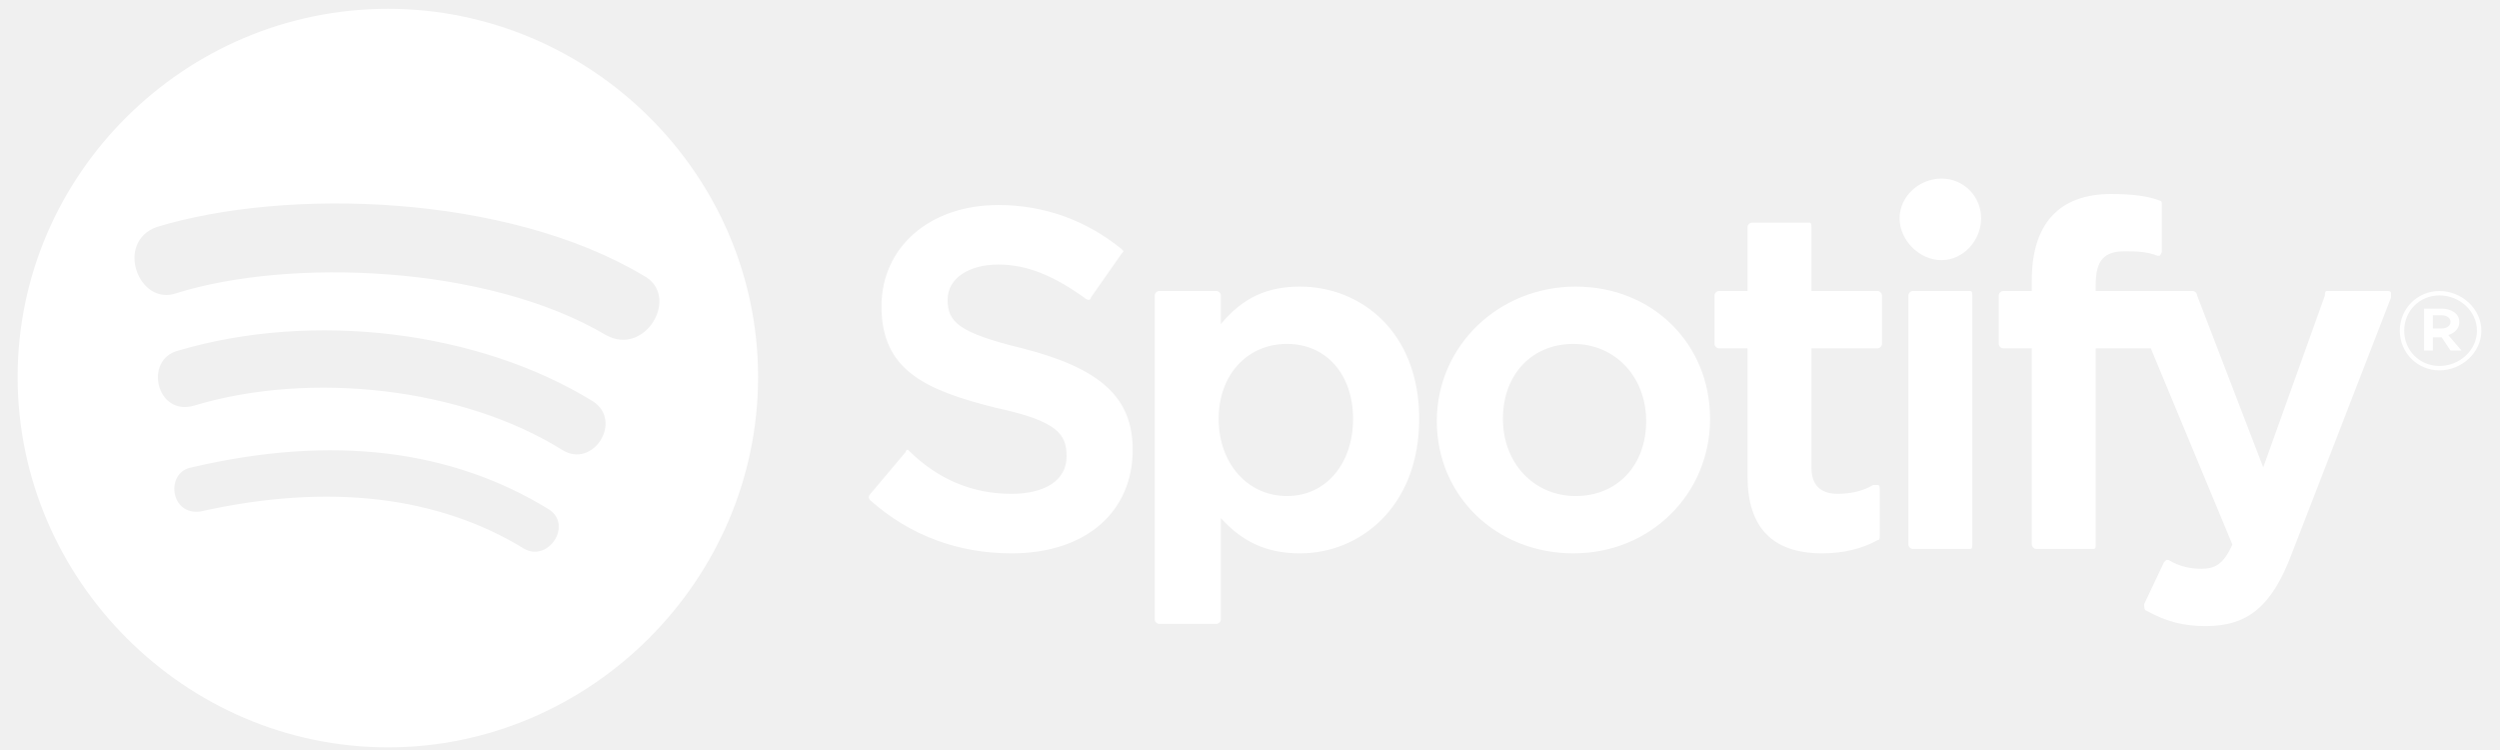
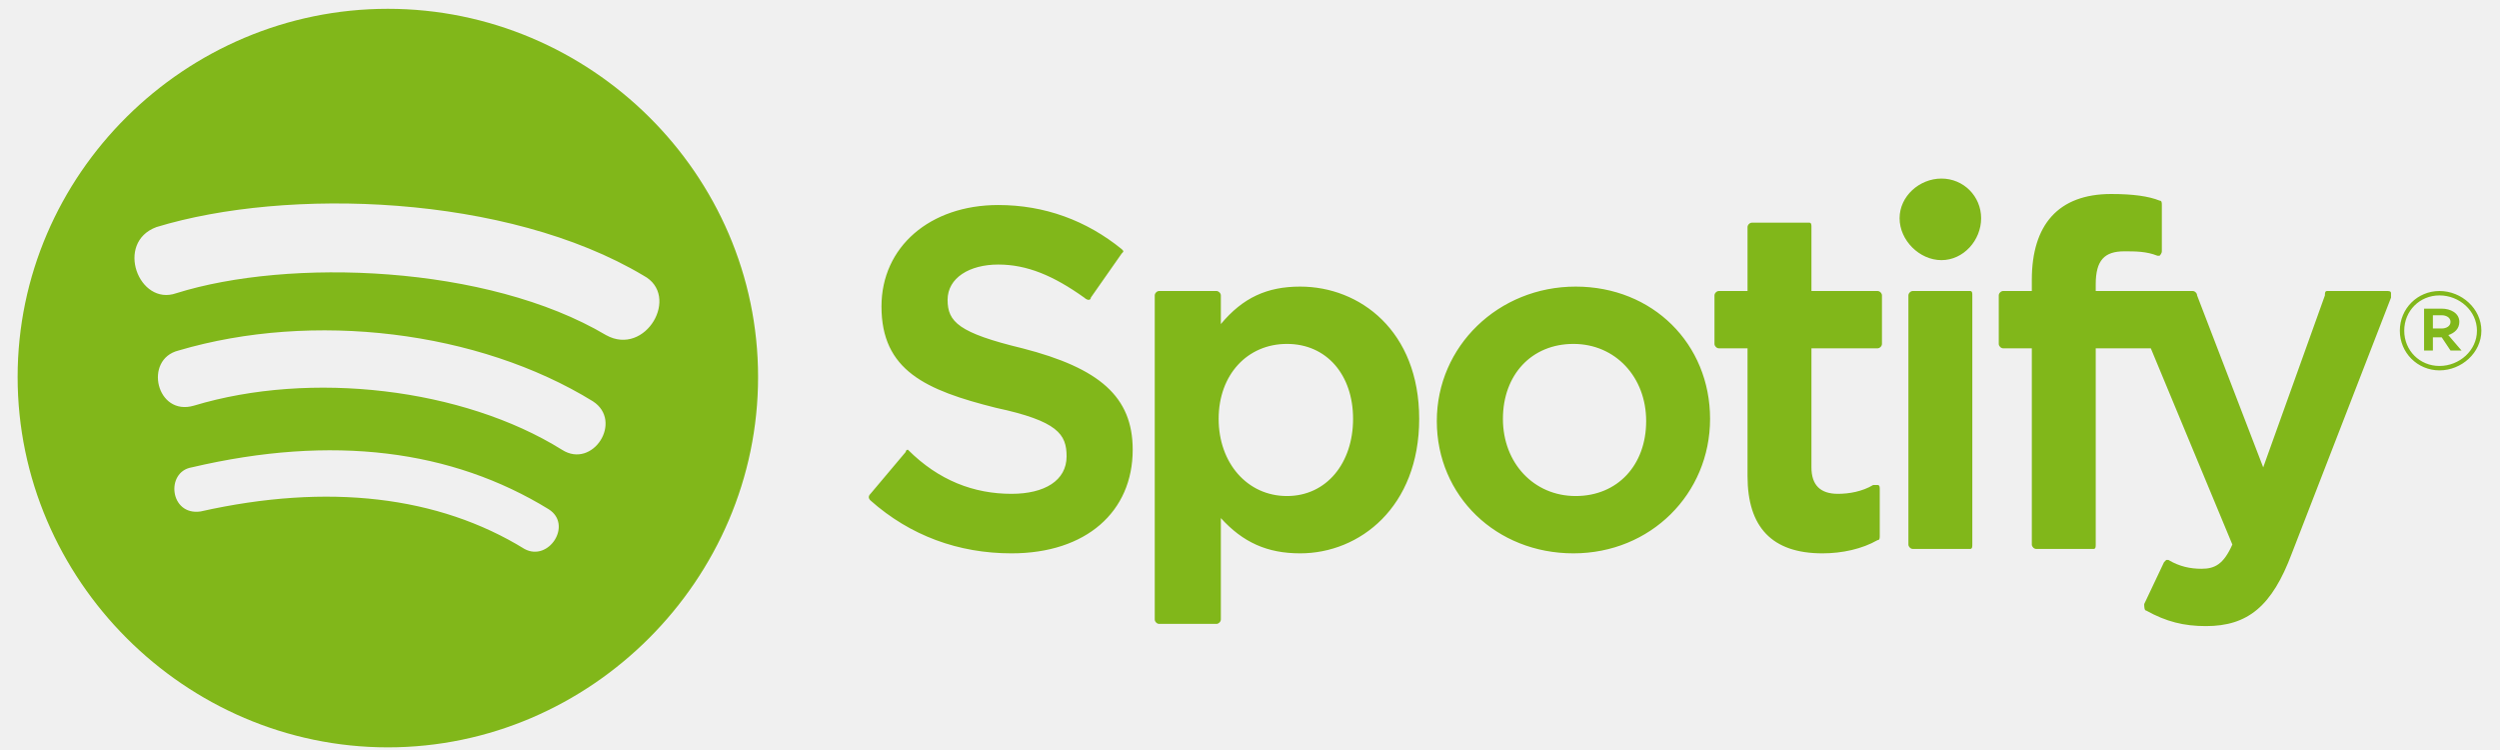
<svg xmlns="http://www.w3.org/2000/svg" viewBox="0 0 1134 340" class="spotify-logo--text">
-   <path fill="#ffffff" d="M8 171c0 92 76 168 168 168s168-76 168-168S268 4 176 4 8 79 8 171zm230 78c-39-24-89-30-147-17-14 2-16-18-4-20 64-15 118-8 162 19 11 7 0 24-11 18zm17-45c-45-28-114-36-167-20-17 5-23-21-7-25 61-18 136-9 188 23 14 9 0 31-14 22zM80 133c-17 6-28-23-9-30 59-18 159-15 221 22 17 9 1 37-17 27-54-32-144-35-195-19zm379 91c-17 0-33-6-47-20-1 0-1 1-1 1l-16 19c-1 1-1 2 0 3 18 16 40 24 64 24 34 0 55-19 55-47 0-24-15-37-50-46-29-7-34-12-34-22s10-16 23-16 25 5 39 15c0 0 1 1 2 1s1-1 1-1l14-20c1-1 1-1 0-2-16-13-35-20-56-20-31 0-53 19-53 46 0 29 20 38 52 46 28 6 32 12 32 22 0 11-10 17-25 17zm95-77v-13c0-1-1-2-2-2h-26c-1 0-2 1-2 2v147c0 1 1 2 2 2h26c1 0 2-1 2-2v-46c10 11 21 16 36 16 27 0 54-21 54-61s-27-60-54-60c-15 0-26 5-36 17zm30 78c-18 0-31-15-31-35s13-34 31-34 30 14 30 34-12 35-30 35zm68-34c0 34 27 60 62 60s62-27 62-61-26-60-61-60-63 27-63 61zm30-1c0-20 13-34 32-34s33 15 33 35-13 34-32 34-33-15-33-35zm140-58v-29c0-1 0-2-1-2h-26c-1 0-2 1-2 2v29h-13c-1 0-2 1-2 2v22c0 1 1 2 2 2h13v58c0 23 11 35 34 35 9 0 18-2 25-6 1 0 1-1 1-2v-21c0-1 0-2-1-2h-2c-5 3-11 4-16 4-8 0-12-4-12-12v-54h30c1 0 2-1 2-2v-22c0-1-1-2-2-2h-30zm129-3c0-11 4-15 13-15 5 0 10 0 15 2h1s1-1 1-2V93c0-1 0-2-1-2-5-2-12-3-22-3-24 0-36 14-36 39v5h-13c-1 0-2 1-2 2v22c0 1 1 2 2 2h13v89c0 1 1 2 2 2h26c1 0 1-1 1-2v-89h25l37 89c-4 9-8 11-14 11-5 0-10-1-15-4h-1l-1 1-9 19c0 1 0 3 1 3 9 5 17 7 27 7 19 0 30-9 39-33l45-116v-2c0-1-1-1-2-1h-27c-1 0-1 1-1 2l-28 78-30-78c0-1-1-2-2-2h-44v-3zm-83 3c-1 0-2 1-2 2v113c0 1 1 2 2 2h26c1 0 1-1 1-2V134c0-1 0-2-1-2h-26zm-6-33c0 10 9 19 19 19s18-9 18-19-8-18-18-18-19 8-19 18zm245 69c10 0 19-8 19-18s-9-18-19-18-18 8-18 18 8 18 18 18zm0-34c9 0 17 7 17 16s-8 16-17 16-16-7-16-16 7-16 16-16zm4 18c3-1 5-3 5-6 0-4-4-6-8-6h-8v19h4v-6h4l4 6h5zm-3-9c2 0 4 1 4 3s-2 3-4 3h-4v-6h4z" />
+   <path fill=" #81b71a" d="M8 171c0 92 76 168 168 168s168-76 168-168S268 4 176 4 8 79 8 171zm230 78c-39-24-89-30-147-17-14 2-16-18-4-20 64-15 118-8 162 19 11 7 0 24-11 18zm17-45c-45-28-114-36-167-20-17 5-23-21-7-25 61-18 136-9 188 23 14 9 0 31-14 22zM80 133c-17 6-28-23-9-30 59-18 159-15 221 22 17 9 1 37-17 27-54-32-144-35-195-19zm379 91c-17 0-33-6-47-20-1 0-1 1-1 1l-16 19c-1 1-1 2 0 3 18 16 40 24 64 24 34 0 55-19 55-47 0-24-15-37-50-46-29-7-34-12-34-22s10-16 23-16 25 5 39 15c0 0 1 1 2 1s1-1 1-1l14-20c1-1 1-1 0-2-16-13-35-20-56-20-31 0-53 19-53 46 0 29 20 38 52 46 28 6 32 12 32 22 0 11-10 17-25 17zm95-77v-13c0-1-1-2-2-2h-26c-1 0-2 1-2 2v147c0 1 1 2 2 2h26c1 0 2-1 2-2v-46c10 11 21 16 36 16 27 0 54-21 54-61s-27-60-54-60c-15 0-26 5-36 17zm30 78c-18 0-31-15-31-35s13-34 31-34 30 14 30 34-12 35-30 35zm68-34c0 34 27 60 62 60s62-27 62-61-26-60-61-60-63 27-63 61zm30-1c0-20 13-34 32-34s33 15 33 35-13 34-32 34-33-15-33-35zm140-58v-29c0-1 0-2-1-2h-26c-1 0-2 1-2 2v29h-13c-1 0-2 1-2 2v22c0 1 1 2 2 2h13v58c0 23 11 35 34 35 9 0 18-2 25-6 1 0 1-1 1-2v-21c0-1 0-2-1-2h-2c-5 3-11 4-16 4-8 0-12-4-12-12v-54h30c1 0 2-1 2-2v-22c0-1-1-2-2-2h-30zm129-3c0-11 4-15 13-15 5 0 10 0 15 2h1s1-1 1-2V93c0-1 0-2-1-2-5-2-12-3-22-3-24 0-36 14-36 39v5h-13c-1 0-2 1-2 2v22c0 1 1 2 2 2h13v89c0 1 1 2 2 2h26c1 0 1-1 1-2v-89h25l37 89c-4 9-8 11-14 11-5 0-10-1-15-4h-1l-1 1-9 19c0 1 0 3 1 3 9 5 17 7 27 7 19 0 30-9 39-33l45-116v-2c0-1-1-1-2-1h-27c-1 0-1 1-1 2l-28 78-30-78c0-1-1-2-2-2h-44v-3zm-83 3c-1 0-2 1-2 2v113c0 1 1 2 2 2h26c1 0 1-1 1-2V134c0-1 0-2-1-2h-26zm-6-33c0 10 9 19 19 19s18-9 18-19-8-18-18-18-19 8-19 18zm245 69c10 0 19-8 19-18s-9-18-19-18-18 8-18 18 8 18 18 18zm0-34c9 0 17 7 17 16s-8 16-17 16-16-7-16-16 7-16 16-16zm4 18c3-1 5-3 5-6 0-4-4-6-8-6h-8v19h4v-6h4l4 6h5zm-3-9c2 0 4 1 4 3s-2 3-4 3h-4v-6h4z" />
</svg>
